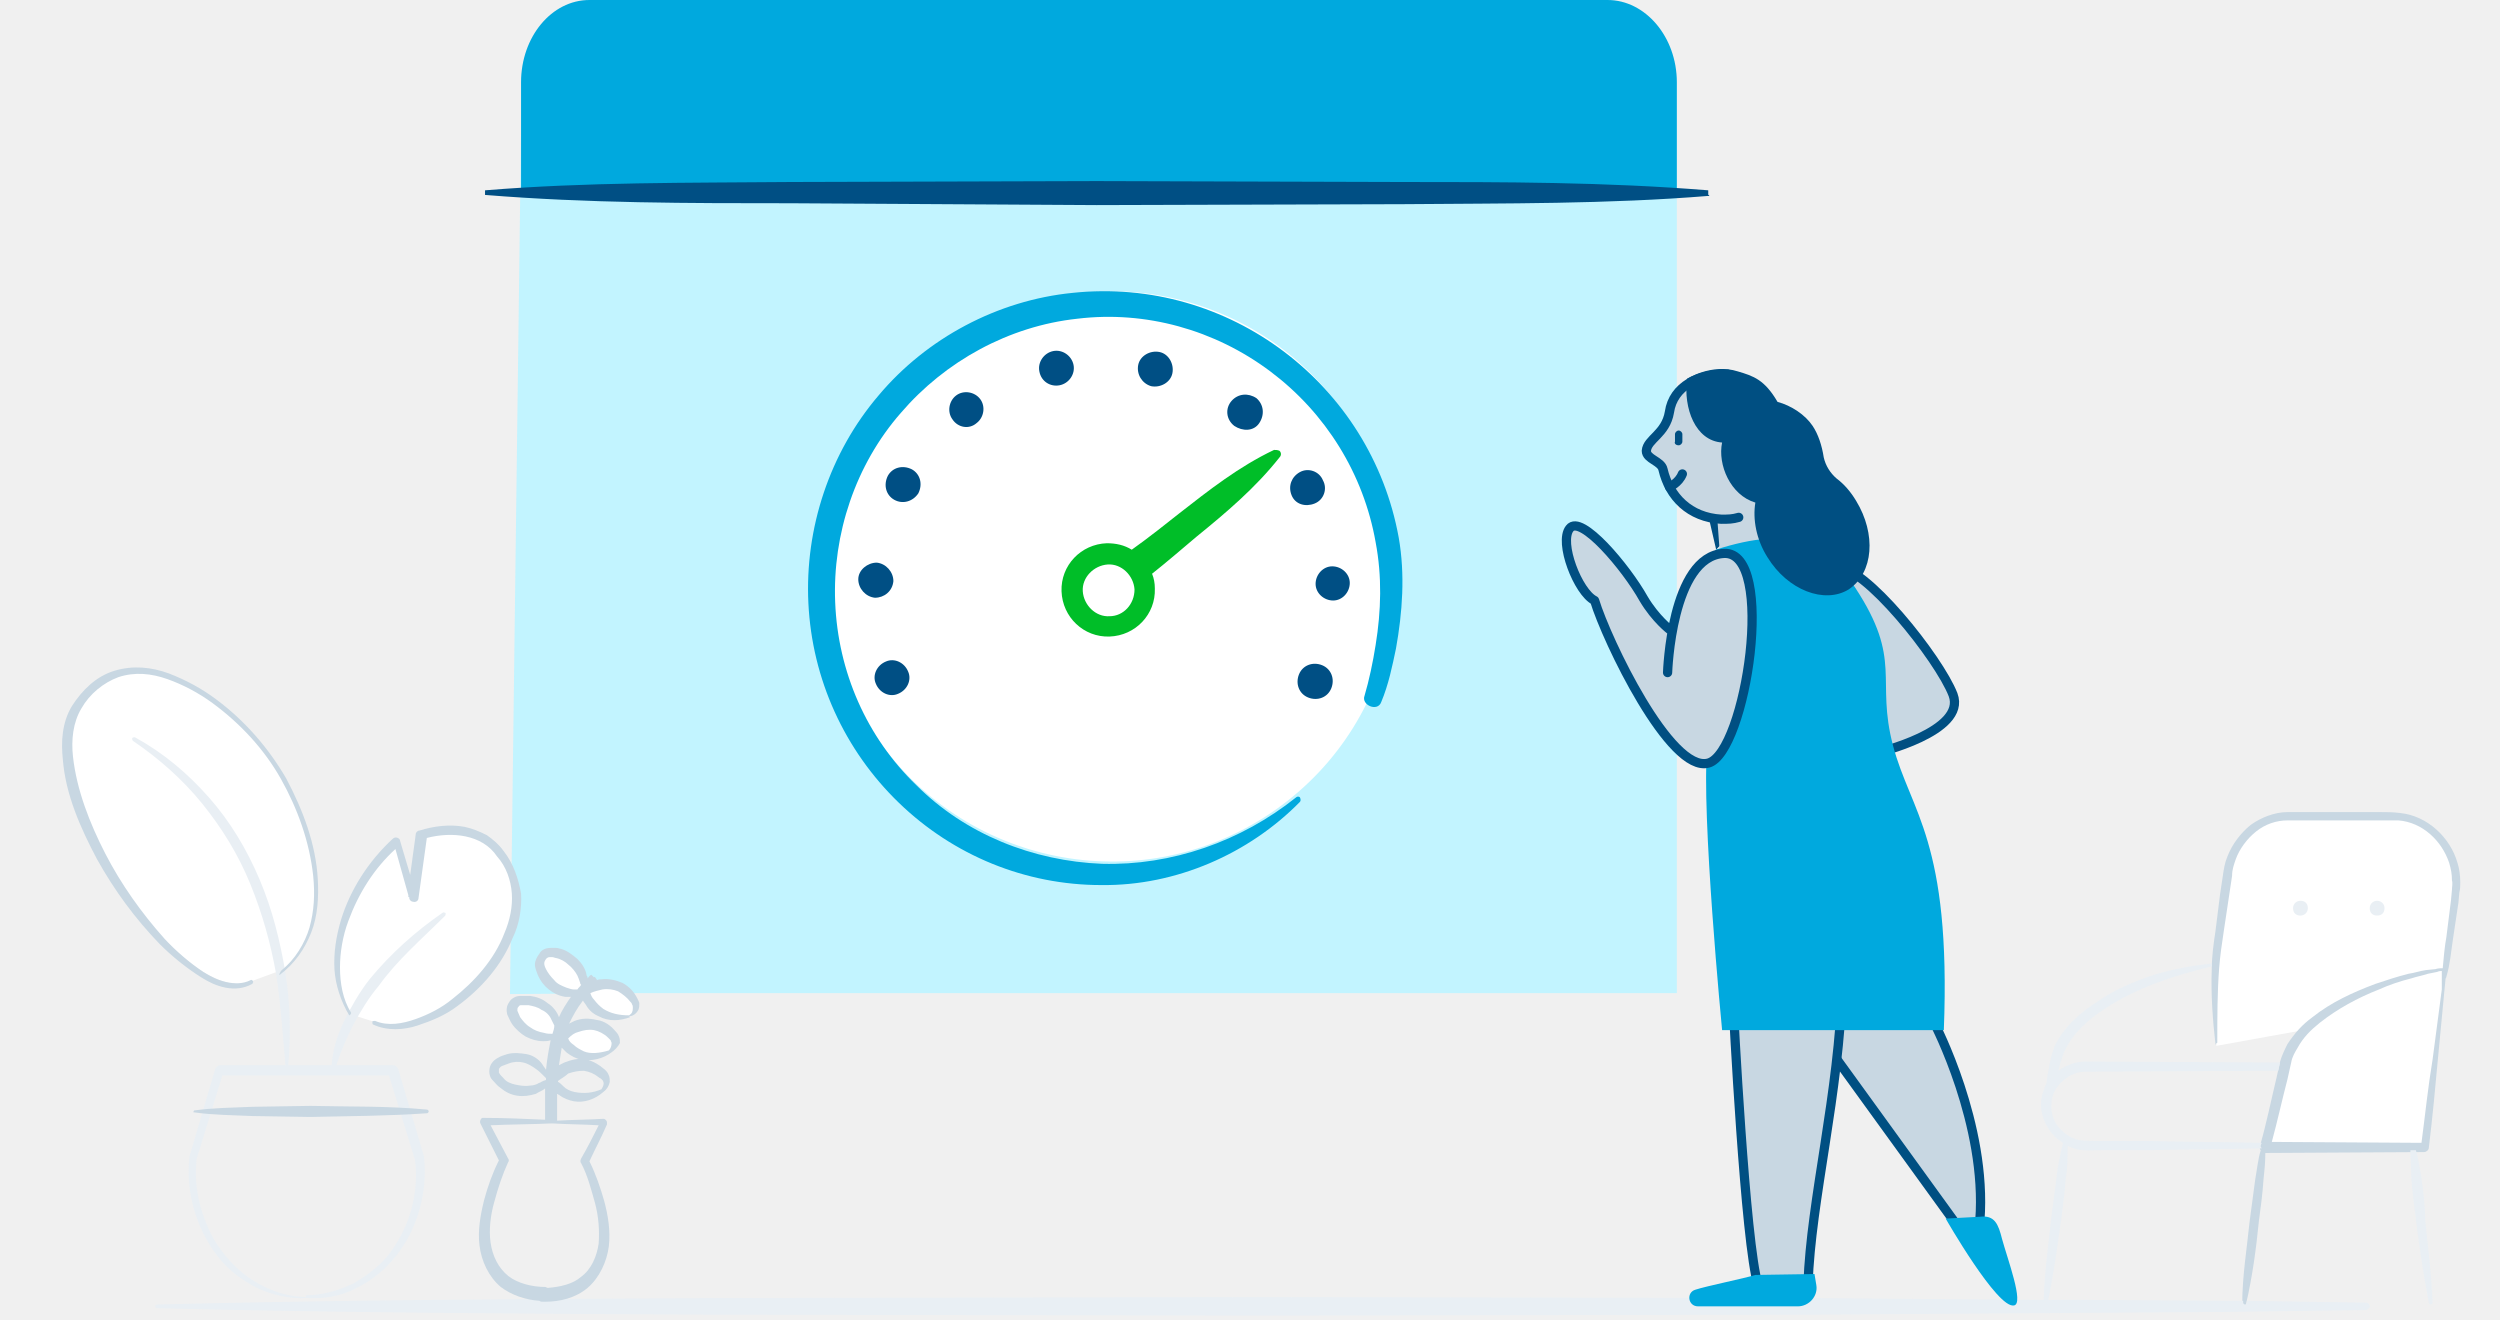
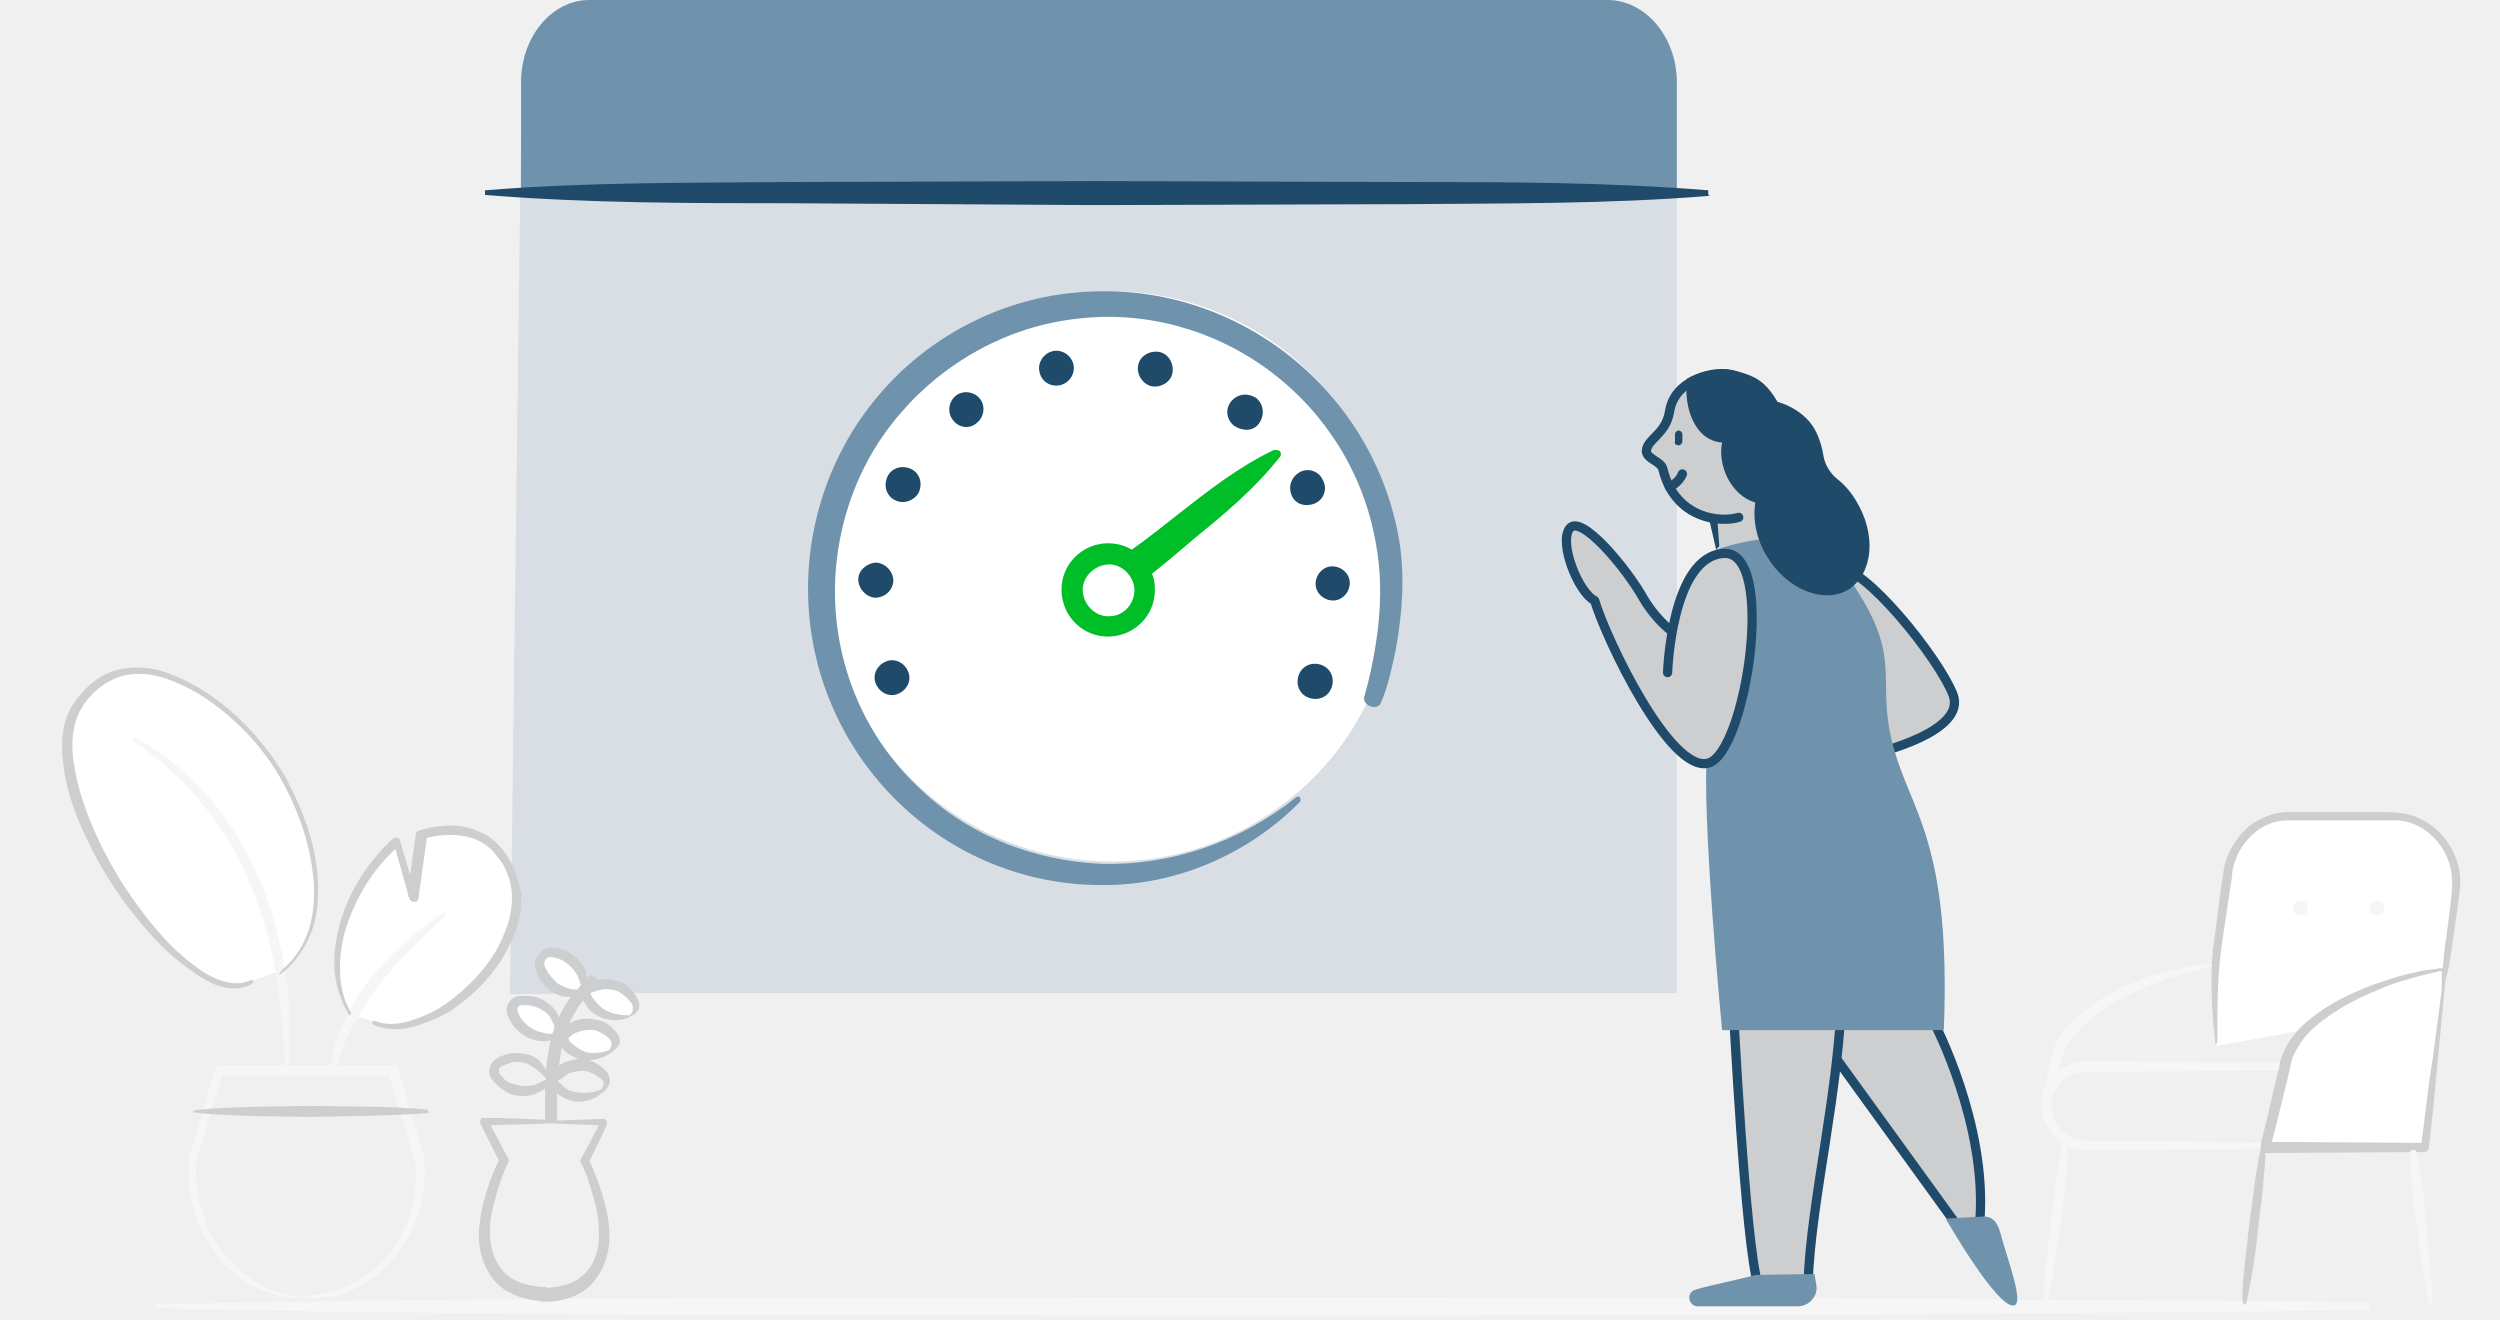
<svg xmlns="http://www.w3.org/2000/svg" id="jetpack-performance" viewBox="0 0 270.6 142.8">
-   <style>.st1{fill:#fff}.st2{fill:#00a9de}.st5,.st7{fill:#c8d7e2}.st7{stroke:#004f82;stroke-linecap:round;stroke-linejoin:round;stroke-miterlimit:10}.st10{fill:#004f82}</style>
-   <path d="M55.2 107.6l1.2-93.8V9.1c0-4.1 3.3-7.5 7.5-7.5H174c4.1 0 7.5 3.3 7.5 7.5v98.4H67.7" fill="#c2f4ff" />
+   <style>.st1{fill:#fff}.st2{fill:#6F93AD}.st5,.st7{fill:#CCCED0}.st7{stroke:#204A69;stroke-linecap:round;stroke-linejoin:round;stroke-miterlimit:10}.st10{fill:#204A69}</style>
+   <path d="M55.2 107.6l1.2-93.8V9.1c0-4.1 3.3-7.5 7.5-7.5H174c4.1 0 7.5 3.3 7.5 7.5v98.4H67.7" fill="#D8DEE4" />
  <ellipse transform="rotate(-35.101 120.26 62.439)" class="st1" cx="120.3" cy="62.4" rx="30.8" ry="30.9" />
  <path class="st2" d="M56.4 21.2V8.9C56.4 4 59.7 0 63.8 0H174c4.1 0 7.5 4 7.5 8.9v12.3H56.4zm59.7 10.5c-8.1.8-15.8 4.9-21 11.1-5.3 6.2-8 14.4-7.6 22.5.4 8.2 3.9 15.9 9.8 21.6 5.9 5.7 13.7 8.9 21.9 8.9 8.1.1 16-3.4 21.5-9 .1-.1.1-.3 0-.5-.1-.1-.3-.1-.4 0-6 4.8-13.5 7.4-21 7.2-7.5-.3-14.8-3.2-20.1-8.5-5.4-5.2-8.5-12.3-8.8-19.8-.3-7.4 2.2-14.9 7.1-20.5 4.8-5.6 11.7-9.4 19.1-10.2 7.4-.9 14.9 1.2 20.9 5.7 6 4.5 10.1 11.1 11.4 18.5.7 3.7.6 7.4 0 11.1-.3 1.9-.7 3.8-1.2 5.5-.4 1 1.4 1.8 1.8.7.8-1.9 1.2-3.9 1.6-5.8.7-3.9 1-8 .3-12-3-16.6-18.4-28.3-35.3-26.5z" />
-   <path d="M185 21.2c-11 .9-22 .8-33.1.9l-33.2.1-33.1-.2c-11 0-22 0-33.1-.9v-.5c11-.9 22-.8 33.1-.9l33.1-.1 33.1.1c11 0 22 0 33.1.9v.5h.1zM98.3 72.7c-.4-1-1.5-1.5-2.4-1.1-1 .4-1.5 1.5-1.1 2.4.4 1 1.5 1.5 2.4 1.1 1-.4 1.5-1.5 1.1-2.4zm-3.6-8c-1-.1-1.8-1-1.8-2s1-1.8 2-1.8c1 .1 1.8 1 1.8 2-.1 1.1-1 1.8-2 1.8zm2.1-10.6c-.9-.5-1.2-1.6-.7-2.6.5-.9 1.6-1.2 2.6-.7.9.5 1.2 1.6.7 2.6-.6.9-1.7 1.2-2.6.7zm6.3-8.7c-.6-.8-.4-2 .4-2.6.8-.6 2-.4 2.6.4.6.8.4 2-.4 2.6-.8.7-2 .5-2.6-.4zm9.4-5.2c-.2-1 .5-2 1.5-2.2 1-.2 2 .5 2.2 1.5.2 1-.5 2-1.5 2.2-1 .2-2-.4-2.2-1.5zm10.7-.7c.2-1 1.3-1.6 2.3-1.4s1.6 1.3 1.4 2.3c-.2 1-1.3 1.6-2.3 1.4a2 2 0 0 1-1.4-2.3zm10.1 3.9c.7-.8 1.8-.9 2.7-.3.8.7.9 1.8.3 2.7s-1.8.9-2.7.3c-.9-.7-1-1.9-.3-2.7zm7.4 7.7c.9-.5 2.1-.1 2.5.9.5.9.1 2.1-.9 2.5s-2.1.1-2.5-.9 0-2 .9-2.5zm3.5 10.2c1 0 1.9.8 1.9 1.8s-.8 1.9-1.8 1.9-1.9-.8-1.9-1.8.8-1.9 1.8-1.9zM143.1 72c1 .4 1.4 1.5 1 2.5s-1.5 1.4-2.5 1c-1-.4-1.4-1.5-1-2.5.4-1 1.5-1.4 2.5-1z" fill="#004f84" />
+   <path d="M185 21.2c-11 .9-22 .8-33.1.9l-33.2.1-33.1-.2c-11 0-22 0-33.1-.9v-.5c11-.9 22-.8 33.1-.9l33.1-.1 33.1.1c11 0 22 0 33.1.9v.5h.1zM98.3 72.7c-.4-1-1.5-1.5-2.4-1.1-1 .4-1.5 1.5-1.1 2.4.4 1 1.5 1.5 2.4 1.1 1-.4 1.5-1.5 1.1-2.4zm-3.6-8c-1-.1-1.8-1-1.8-2s1-1.8 2-1.8c1 .1 1.8 1 1.8 2-.1 1.1-1 1.8-2 1.8zm2.1-10.6c-.9-.5-1.2-1.6-.7-2.6.5-.9 1.6-1.2 2.6-.7.9.5 1.2 1.6.7 2.6-.6.9-1.7 1.2-2.6.7zm6.3-8.7c-.6-.8-.4-2 .4-2.6.8-.6 2-.4 2.6.4.6.8.4 2-.4 2.6-.8.7-2 .5-2.6-.4zm9.4-5.2c-.2-1 .5-2 1.5-2.2 1-.2 2 .5 2.2 1.5.2 1-.5 2-1.5 2.2-1 .2-2-.4-2.2-1.5zm10.7-.7c.2-1 1.3-1.6 2.3-1.4s1.6 1.3 1.4 2.3c-.2 1-1.3 1.6-2.3 1.4a2 2 0 0 1-1.4-2.3zm10.1 3.9c.7-.8 1.8-.9 2.7-.3.8.7.9 1.8.3 2.7s-1.8.9-2.7.3c-.9-.7-1-1.9-.3-2.7zm7.4 7.7c.9-.5 2.1-.1 2.5.9.5.9.1 2.1-.9 2.5s-2.1.1-2.5-.9 0-2 .9-2.5zm3.5 10.2c1 0 1.9.8 1.9 1.8s-.8 1.9-1.8 1.9-1.9-.8-1.9-1.8.8-1.9 1.8-1.9zM143.1 72c1 .4 1.4 1.5 1 2.5s-1.5 1.4-2.5 1c-1-.4-1.4-1.5-1-2.5.4-1 1.5-1.4 2.5-1z" fill="#204A69" />
  <path d="M138.5 48.8c-.2-.1-.4-.1-.6-.1-3.8 1.8-7.1 4.4-10.3 6.9-1 .8-3.4 2.7-5.1 3.9-.8-.5-1.7-.7-2.7-.7-2.8.1-5 2.4-4.9 5.2.1 2.8 2.4 5 5.2 4.9s5-2.4 4.9-5.2c0-.6-.1-1.1-.3-1.6 1.4-1.1 3.5-2.9 4.8-4 3.2-2.6 6.4-5.3 9-8.6.2-.2.2-.5 0-.7zm-18.4 17.9c-1.5.1-2.8-1.2-2.9-2.7-.1-1.5 1.2-2.8 2.7-2.9 1.5-.1 2.8 1.2 2.9 2.7 0 1.6-1.2 2.9-2.7 2.9z" fill="#00be28" />
  <path class="st1" d="M239.9 113.2s-.5-5.9.1-10.2l1.1-8.3c.5-3.5 3.4-6.2 6.8-6.2H259c4.1 0 7.4 3.7 6.8 8l-1.1 8.3c-.2 1.7-1 3.2-2.1 4.3" />
  <path class="st1" d="M264.6 104.8c-9 1.2-16.4 5.8-17.2 10.1-.9 4.2-2.2 9.2-2.2 9.2h17.3l2.1-19.3z" />
  <path class="st5" d="M266 93.4c-.8-2.8-3.3-5.1-6.2-5.4-.8-.1-1.4-.1-2.1-.1h-10.1c-1.4 0-2.9.6-4 1.4-1.1.9-2 2.1-2.5 3.4-.3.7-.4 1.4-.5 2.1l-.3 2-.5 4c-.2 1.3-.4 2.8-.4 4.1-.1 2.7.1 5.5.4 8.1 0 .1.1.1.1-.1.1 0 .1 0 .1-.1 0-2.7 0-5.4.2-8 .1-1.3.3-2.7.5-4l.6-4 .3-2c0-.7.2-1.2.4-1.8.4-1.1 1.2-2.2 2.2-3 1-.8 2.2-1.2 3.4-1.2h12c2.6.2 4.7 2.2 5.5 4.6.2.7.3 1.2.3 1.9.1.3 0 .7 0 1l-.1 1.1-.5 4c-.2 1.1-.3 2.3-.4 3.4-.2 0-.5 0-.8.1l-1 .1c-.7.1-1.2.3-1.9.4-1.2.3-2.4.7-3.6 1.1-2.4.9-4.8 2-6.8 3.6-1.1.8-1.9 1.7-2.7 2.9-.3.6-.6 1.2-.8 1.9l-.4 1.8c-.6 2.5-1.1 5-1.8 7.4v.1c0 .1 0 .2.1.3-.3 1-.4 2.1-.6 3.2l-.6 4.5c-.3 3-.8 5.9-.8 9 0 .1.1.2.2.2s.2-.1.2-.2c.7-3 1.1-6 1.4-9 .2-1.5.4-3 .5-4.5.1-.9.2-1.9.2-2.9l17.2-.1c.2 0 .5-.2.5-.5.4-3.3.7-6.5 1-9.8l.8-8.4c0-.1.1-.2.1-.3.4-1.3.5-2.7.7-4l.6-4 .1-1.1c.1-.4.1-.7.1-1.1 0-.7-.1-1.5-.3-2.1zm-1.7 13.7l-1 7.6c-.5 3-.8 6-1.2 9l-16.2-.1c.6-2.2 1.1-4.5 1.7-6.8l.4-1.8c.1-.6.4-1.1.7-1.6.6-1.1 1.4-1.9 2.4-2.7 1.9-1.5 4.1-2.7 6.4-3.6 1.1-.5 2.3-.9 3.5-1.2.6-.2 1.2-.3 1.8-.5l1-.2c.2-.1.4-.1.5-.1v2z" />
  <path class="st1" d="M30.5 105c4.8-3.6 5-11.5.6-20.2S14.2 67.3 8.5 76s11.7 34 19 30.1M38 109.8c-3.1-5-1.1-13.3 5-18.7l1.7 5.9.9-6.8c2.3-.8 5.9-.8 7.9 1.3 8 8.5-6.4 21.9-13 19.1M63.8 114.1c-2.1-.2-3.1-2-3.1-2s1.3-1.5 3.4-1.3c1.1.1 1.8.7 2.3 1.2.4.5.3 1.2-.3 1.6-.6.4-1.3.7-2.3.5zm4.3-4.1c.7-.2 1-1 .7-1.5-.4-.7-1-1.4-2-1.7-1.9-.7-3.5.5-3.5.5s.5 2 2.5 2.7c.9.3 1.6.2 2.3 0zm-7.6 2s0-2.2-1.8-3.2c-.9-.5-1.8-.6-2.5-.5-.7.1-1.1.8-.9 1.3.2.7.7 1.4 1.6 2 2 1.2 3.6.4 3.6.4zm2.5-4.8s.3-2.1-1.2-3.4c-.7-.6-1.4-.8-2.1-.9-.9-.1-1.5.7-1.3 1.5.2.7.6 1.3 1.2 1.9 1.7 1.4 3.4.9 3.4.9z" />
-   <path d="M261.1 123c-.1 0 0 0 0 0zM249 97.5c-.4 0-.8.3-.8.8s.3.8.8.8c.4 0 .8-.3.8-.8s-.3-.8-.8-.8zm8.3 0c-.4 0-.8.3-.8.8s.3.8.8.8.8-.3.8-.8-.4-.8-.8-.8zM14.4 80.2c-.1-.1-.1-.2-.1-.3.1-.1.2-.1.3-.1 3.1 1.7 5.7 3.9 8 6.5s4.1 5.6 5.5 8.9 2.2 6.6 2.8 10.1c.5 3.3.6 6.6.3 10h4.7c.1-1.6.6-3.2 1.3-4.7.8-1.6 1.7-3.2 2.8-4.6 2.3-2.8 5-5.2 7.9-7.2.1-.1.2 0 .3 0 .1.1 0 .2 0 .3-2.5 2.5-5.2 4.8-7.2 7.6-1.1 1.3-2 2.8-2.8 4.3-.7 1.4-1.3 2.8-1.8 4.3h6.2c.2 0 .4.2.5.4l2.8 9.5v.1c.4 3.7-.7 7.7-3 10.6-1.1 1.4-2.6 2.7-4.3 3.5-1.6.9-3.5 1.2-5.4 1.1-1.8.1-3.7-.3-5.4-1.1-1.7-.9-3.2-2-4.3-3.5-2.3-3-3.4-6.9-3-10.6v-.1l2.8-9.5c.1-.2.3-.4.5-.4h7.1c-.3-3.3-.5-6.5-1-9.8-.6-3.4-1.5-6.6-2.8-9.8-1.3-3.2-3.1-6.1-5.2-8.7-2.1-2.6-4.7-4.9-7.5-6.8zm9.7 36.1l-2.8 9.1v-.1c-.2 1.7-.1 3.5.4 5.3.5 1.7 1.2 3.4 2.3 4.8 2.1 2.9 5.5 4.9 9.1 5v-.2c1.8 0 3.5-.5 5.2-1.3 1.5-.9 3-2 4-3.4 2.1-2.9 3.1-6.5 2.6-10.1v.1l-2.8-9.1h-18zm238 11.2c-.2-1-.3-2-.6-3h-.6c0 1 .1 2 .1 3 .1 1.5.3 3 .5 4.5.4 3.1.8 6 1.4 9 0 .1.1.2.2.2s.2-.1.2-.2c-.1-3-.5-6-.8-9 0-1.5-.2-2.9-.4-4.5zm-6 13.5l-12.9-.2v.2c0 .1-.1.2-.2.2s-.2-.1-.2-.2v-.2h-1.6l-14.9-.1h-4.6c.6-2.9 1-5.8 1.4-8.7.2-1.5.4-3 .5-4.5.2-1.1.2-2.3.2-3.5.3.2.7.3 1 .4 1 .2 1.7.1 2.6.1h5c4.2-.1 8.3-.1 12.4-.2 0-.1-.1-.1-.1-.2v-.1c0-.1.1-.2.1-.3-4.1-.1-8.3-.1-12.4-.2h-5c-.9 0-1.7 0-2.4-.1-.8-.2-1.4-.6-1.9-1.1-1.1-1-1.3-2.7-.8-4 .6-1.3 2-2.3 3.4-2.3l20-.1h.9l.2-.9h-1.1l-20-.1c-1 0-2.1.4-2.9 1l.2-.8c.2-.6.3-1 .5-1.4.9-1.9 2.6-3.4 4.3-4.5 3.5-2.3 7.5-3.6 11.6-4.6v-.3c-2.1.2-4.2.6-6.2 1.2-2.1.7-4.1 1.5-6 2.8-1.9 1.2-3.7 2.7-4.8 4.9-.2.6-.4 1.2-.5 1.7l-.3 1.6c0 .3-.1.6-.1.8-.1.2-.2.3-.2.5-.8 1.7-.3 3.8 1.1 5.2.3.3.6.5.9.7-.3 1.3-.6 2.5-.7 3.8l-.6 4.5c-.3 2.9-.7 5.7-.8 8.7l-24.8-.2-59.8-.1-59.8.1c-19.9.1-39.9.2-59.8.7-.1 0-.2.1-.2.2s.1.2.2.2c19.9.5 39.9.6 59.8.7l59.8.1 59.8-.1 29.9-.2 14.9-.1 14.9-.2c.2-.1.4-.2.4-.4s-.2-.4-.4-.4z" fill="#e9eff4" />
+   <path d="M261.1 123c-.1 0 0 0 0 0zM249 97.5c-.4 0-.8.3-.8.8s.3.8.8.8c.4 0 .8-.3.8-.8s-.3-.8-.8-.8zm8.3 0c-.4 0-.8.3-.8.8s.3.8.8.8.8-.3.8-.8-.4-.8-.8-.8zM14.4 80.2c-.1-.1-.1-.2-.1-.3.1-.1.2-.1.3-.1 3.1 1.7 5.7 3.9 8 6.5s4.1 5.6 5.5 8.9 2.2 6.6 2.8 10.1c.5 3.3.6 6.6.3 10h4.7c.1-1.6.6-3.2 1.3-4.7.8-1.6 1.7-3.2 2.8-4.6 2.3-2.8 5-5.2 7.9-7.2.1-.1.2 0 .3 0 .1.1 0 .2 0 .3-2.5 2.5-5.2 4.8-7.2 7.6-1.1 1.3-2 2.8-2.8 4.3-.7 1.4-1.3 2.8-1.8 4.3h6.2c.2 0 .4.2.5.4l2.8 9.5v.1c.4 3.7-.7 7.7-3 10.6-1.1 1.4-2.6 2.7-4.3 3.5-1.6.9-3.5 1.2-5.4 1.1-1.8.1-3.7-.3-5.4-1.1-1.7-.9-3.2-2-4.3-3.5-2.3-3-3.4-6.9-3-10.6v-.1l2.8-9.5c.1-.2.3-.4.5-.4h7.1c-.3-3.3-.5-6.5-1-9.8-.6-3.4-1.5-6.6-2.8-9.8-1.3-3.2-3.1-6.1-5.2-8.7-2.1-2.6-4.7-4.9-7.5-6.8zm9.7 36.1l-2.8 9.1v-.1c-.2 1.7-.1 3.5.4 5.3.5 1.7 1.2 3.4 2.3 4.8 2.1 2.9 5.5 4.9 9.1 5v-.2c1.8 0 3.5-.5 5.2-1.3 1.5-.9 3-2 4-3.4 2.1-2.9 3.1-6.5 2.6-10.1v.1l-2.8-9.1h-18zm238 11.2c-.2-1-.3-2-.6-3h-.6c0 1 .1 2 .1 3 .1 1.5.3 3 .5 4.5.4 3.1.8 6 1.4 9 0 .1.1.2.2.2s.2-.1.2-.2c-.1-3-.5-6-.8-9 0-1.5-.2-2.9-.4-4.5zm-6 13.5l-12.9-.2v.2c0 .1-.1.2-.2.2s-.2-.1-.2-.2v-.2h-1.6l-14.9-.1h-4.6c.6-2.9 1-5.8 1.4-8.7.2-1.5.4-3 .5-4.5.2-1.1.2-2.3.2-3.5.3.2.7.3 1 .4 1 .2 1.7.1 2.6.1h5c4.2-.1 8.3-.1 12.4-.2 0-.1-.1-.1-.1-.2v-.1c0-.1.1-.2.1-.3-4.1-.1-8.3-.1-12.4-.2h-5c-.9 0-1.7 0-2.4-.1-.8-.2-1.4-.6-1.9-1.1-1.1-1-1.3-2.7-.8-4 .6-1.3 2-2.3 3.4-2.3l20-.1h.9l.2-.9h-1.1l-20-.1c-1 0-2.1.4-2.9 1l.2-.8c.2-.6.3-1 .5-1.4.9-1.9 2.6-3.4 4.3-4.5 3.5-2.3 7.5-3.6 11.6-4.6v-.3c-2.1.2-4.2.6-6.2 1.2-2.1.7-4.1 1.5-6 2.8-1.9 1.2-3.7 2.7-4.8 4.9-.2.6-.4 1.2-.5 1.7l-.3 1.6c0 .3-.1.6-.1.8-.1.2-.2.3-.2.5-.8 1.7-.3 3.8 1.1 5.2.3.3.6.5.9.7-.3 1.3-.6 2.5-.7 3.8l-.6 4.5c-.3 2.9-.7 5.7-.8 8.7l-24.8-.2-59.8-.1-59.8.1c-19.9.1-39.9.2-59.8.7-.1 0-.2.1-.2.2s.1.2.2.2c19.9.5 39.9.6 59.8.7l59.8.1 59.8-.1 29.9-.2 14.9-.1 14.9-.2c.2-.1.4-.2.4-.4s-.2-.4-.4-.4z" fill="#F6F6F6" />
  <path class="st5" d="M21.8 105.8c-1.6-1-3.2-2.3-4.5-3.6-2.7-2.8-4.9-5.8-6.8-9.2-1.8-3.4-3.4-7-3.7-10.8-.2-1.9-.1-4 1-5.8 1.1-1.7 2.6-3.2 4.6-3.8 2-.6 4-.4 5.9.3 1.8.7 3.5 1.6 5.1 2.8 3.1 2.3 5.7 5.3 7.6 8.6 1.8 3.4 3.2 7.1 3.4 10.9.1 1.9 0 3.9-.7 5.7-.7 1.8-1.8 3.4-3.4 4.6h-.1c.2-.4.2-.4.3-.5 1.4-1.1 2.5-2.9 3-4.6.5-1.8.6-3.6.4-5.6-.4-3.7-1.7-7.3-3.5-10.5s-4.4-6-7.4-8.2c-1.5-1.1-3.2-2-4.9-2.6-1.7-.6-3.5-.8-5.3-.2-1.6.6-3.1 1.8-4 3.4-.9 1.5-1.1 3.4-.9 5.2.4 3.6 1.8 7.2 3.5 10.5s3.9 6.4 6.4 9.2c1.2 1.3 2.7 2.6 4.2 3.6.8.5 1.6.9 2.5 1.1.9.2 1.8.2 2.6-.2.1-.1.2 0 .3.1 0 .1 0 .2-.1.3-.9.5-1.9.6-2.9.4s-1.8-.6-2.6-1.1zm32.7-13.7c-.5-.7-1.1-1.2-1.8-1.7-.8-.4-1.5-.7-2.4-.9-1.6-.3-3.3-.1-4.9.4-.2 0-.4.2-.4.4l-.6 4.4-1.1-3.7c0-.1 0-.1-.1-.2-.2-.2-.5-.2-.7 0-2.6 2.4-4.6 5.5-5.6 8.8-.5 1.7-.8 3.5-.7 5.3.1 1.7.7 3.5 1.6 5 0 0 .1 0 .2-.2v-.1c-.9-1.4-1.2-3.2-1.2-4.9 0-1.6.3-3.4.9-5 1.1-3 2.8-5.7 5.1-7.8l1.4 5v.2h.1v.1c0 .2.2.4.4.4.3.1.6-.1.6-.4l.9-6.5c2.7-.7 6-.4 7.6 2 1 1.1 1.5 2.6 1.6 4 .1 1.4-.2 2.9-.8 4.3-1.1 2.9-3.3 5.3-5.6 7.1-1.2 1-2.6 1.7-4 2.2-1.4.5-3 .8-4.4.2-.1 0-.3 0-.3.1s0 .3.1.3c1.5.7 3.3.6 4.8.1s3-1.1 4.3-2.1c2.6-1.9 4.8-4.4 6-7.4.7-1.4 1-3.2.9-4.8-.3-1.6-.8-3.2-1.9-4.6zm-8.3 28c-4.2-.4-8.4-.3-12.6-.4l-6.3.1c-2.1.1-4.2.1-6.3.4-.1.2-.1.2 0 .2 2.1.3 4.2.3 6.3.4l6.3.1c4.2-.1 8.4-.1 12.6-.4.1 0 .2-.1.2-.2s-.1-.2-.2-.2zm-25.3.1zm0 0zM69 108.1c-.4-.8-.9-1.3-1.6-1.7-.7-.3-1.5-.5-2.3-.4-.2 0-.3 0-.5.1 0-.1 0-.1-.1-.2-.1-.2-.2-.2-.2-.1l-.3-.3c-.2.1-.3.3-.4.4 0-.1 0-.2-.1-.3-.1-.7-.5-1.3-1-1.8-.6-.5-1.1-.9-1.8-1.1-.1 0-.3-.1-.5-.1h-.6c-.5 0-1 .2-1.2.6-.3.4-.5.8-.5 1.2s.2.8.3 1.1c.3.7.7 1.2 1.2 1.6.5.4 1.1.7 1.8.8h.6c-.5.7-1 1.5-1.3 2.2-.2-.6-.7-1.2-1.2-1.5-.6-.5-1.2-.7-1.9-.8h-1.1c-.5 0-1 .3-1.2.7-.3.4-.3.9-.2 1.3.2.4.3.7.5 1 .4.6 1 1.1 1.5 1.4.6.3 1.2.5 1.9.5.2 0 .5 0 .8-.1-.2 1-.4 2.1-.5 3.2-.1-.2-.3-.4-.4-.6-.4-.6-1.1-1-1.7-1.1s-1.4-.2-2.1 0c-.3.1-.7.2-1 .4-.4.2-.8.6-.9 1.1-.1.5 0 1 .3 1.3.3.3.5.6.8.8.6.5 1.2.8 1.9.9.7.1 1.3 0 2-.2.3-.2.6-.3.9-.5l.1-.1v3.4c-2.2-.1-4.4-.2-6.6-.2h-.2c-.2.1-.3.4-.2.6l2 4c-.7 1.4-1.2 2.8-1.6 4.3-.4 1.6-.7 3.3-.5 4.9.2 1.7 1 3.4 2.3 4.5 1.2.9 2.7 1.4 4.2 1.5.1.1.2.1.4.1h.2c1.6 0 3.3-.4 4.6-1.5 1.3-1.1 2.1-2.9 2.3-4.5.2-1.7-.1-3.4-.5-4.9-.4-1.4-.9-2.9-1.6-4.3.6-1.3 1.3-2.6 1.9-4v-.2c0-.2-.2-.4-.4-.4-1.6.1-3.3.1-5 .2v-2.9c.1 0 .1.1.2.1.5.4 1.1.6 1.6.7 1.1.2 2.3-.2 3.2-1 .3-.2.6-.6.7-1.1 0-.2 0-.5-.1-.7-.1-.3-.3-.5-.4-.6-.6-.5-1.3-1-2.1-1.1-.8-.2-1.5 0-2.3.3l-.6.3c.1-.7.2-1.3.3-1.9l.5.5c.5.4 1.1.7 1.6.8 1.1.2 2.4-.1 3.3-.8.3-.2.7-.6.9-1 0-.2 0-.5-.1-.7-.1-.3-.3-.5-.4-.6-.5-.6-1.2-1.1-2-1.2-.9-.2-1.6-.2-2.4.1l-.6.3c.4-.8.8-1.6 1.5-2.5.1.2.3.4.4.6.3.5.8.9 1.3 1.1 1.1.6 2.3.5 3.4.1l-.1-.1c.4 0 .8-.3 1-.7.1-.2.1-.5.1-.7 0-.1-.1-.3-.2-.5zm-6.4 3.6c.6-.2 1.1-.3 1.7-.2.5.1 1.1.4 1.5.8l.3.3c0 .1.1.2.1.3 0 .3-.1.6-.3.8-1 .3-2 .4-2.7.1-.4-.2-.8-.4-1.1-.7-.3-.2-.5-.4-.6-.7.4-.4.7-.6 1.1-.7zm-.5-4.6c-.2 0-.5-.1-.8-.2-.5-.2-1-.4-1.3-.8-.4-.4-.7-.8-.9-1.2-.3-.6-.2-.8 0-1.1.1-.1.2-.2.4-.2H59.8c.1 0 .3.1.4.1.5.1 1 .4 1.3.7.4.3.8.8 1 1.2.1.2.2.5.3.8 0 .1 0 .1.1.2-.1.2-.3.3-.4.5h-.4zm-2.3 4.8c-.3 0-.6 0-.9-.1-.6-.1-1.1-.3-1.5-.6-.5-.3-.8-.7-1.1-1.1-.1-.2-.2-.5-.3-.7 0-.2 0-.3.1-.4.1-.1.1-.2.3-.2h.8c.5.1 1 .2 1.4.5.5.2.9.6 1.1 1.1l.3.6c0 .3-.1.6-.2.9zm-1 5.1l-.2.1c-.1.1-.3.1-.4.2-.2.1-.5.2-.8.2-.6.1-1.1 0-1.6-.1s-1-.3-1.3-.7c-.2-.2-.4-.4-.5-.6v-.4c.1-.1.1-.2.3-.3.3-.1.5-.2.8-.3.5-.2 1.1-.2 1.5-.1.5.1 1 .4 1.4.7.3.2.5.4.7.6l.3.3.1.1v.2l-.3.1zm6 17.6c-.2 1.4-.8 2.8-1.9 3.6-.9.8-2.3 1.1-3.6 1.2-.1 0-.2-.1-.3-.1-1.4 0-3-.4-4-1.2-1.1-.9-1.7-2.2-1.9-3.6-.2-1.4 0-3 .4-4.4.4-1.5.9-3 1.5-4.3.1-.1.1-.3 0-.4l-1.9-3.6c2.2-.1 4.4-.1 6.6-.2h.1c1.7.1 3.3.1 5 .2-.6 1.2-1.2 2.4-1.9 3.6-.1.2-.1.4 0 .5.7 1.3 1.1 2.9 1.5 4.3.4 1.5.5 3 .4 4.4zm-3.3-18.4c.6-.2 1.1-.3 1.7-.3.6.1 1.1.3 1.6.7.1.1.2.1.3.2.1.1.2.2.2.3.1.2 0 .5-.2.8-.9.4-1.9.5-2.9.3-.5-.1-.9-.3-1.2-.6-.2-.2-.4-.4-.6-.5v-.1c.4-.3.8-.5 1.1-.8zm6.6-6.3c-1.1 0-2-.2-2.8-.7-.4-.3-.7-.6-1-1-.2-.2-.3-.4-.4-.7.4-.2.9-.3 1.3-.4.6-.1 1.2 0 1.7.2.5.3 1 .7 1.3 1.1.1.1.2.2.2.3.1.1.1.3.1.4 0 .4-.1.6-.4.8z" />
  <path class="st7" d="M209.4 110.8s5.7 10.9 4.9 21.3l-.9 2.7-18.1-25" />
  <path class="st7" d="M187.6 108.8s1.3 25.9 2.7 30.3l5.4-.1c.3-9.1 3.4-20.7 3.7-32.4M198.7 61.4c3-.4 11.2 9.9 12.7 13.8 1.5 4-8.3 6.3-8.3 6.3" />
-   <path d="M185.4 56.2c1.3.3 2.8-.1 2.8-.1.1 0 .1.1.1.1l-2.3 2.4-.6-2.6" fill="#004f82" stroke="#004f82" stroke-width=".876" stroke-miterlimit="10" />
+   <path d="M185.4 56.2c1.3.3 2.8-.1 2.8-.1.1 0 .1.1.1.1l-2.3 2.4-.6-2.6" fill="#204A69" stroke="#204A69" stroke-width=".876" stroke-miterlimit="10" />
  <path class="st5" d="M192.4 63.3h-6l-1-13.8h7z" />
  <path class="st7" d="M187 40.5c-3.1-.1-5.9 1.3-6.3 4.1-.4 2.4-2.4 2.9-2.5 4.2 0 .9 1.6 1.1 1.8 2 .7 3 2.9 5.2 6.3 5.4.8 0 1.2 0 1.9-.2" />
-   <path d="M182.1 51.3c-.4 1-1.4 1.4-1.4 1.4" fill="none" stroke="#004f82" stroke-linecap="round" stroke-linejoin="round" stroke-miterlimit="10" />
+   <path d="M182.1 51.3c-.4 1-1.4 1.4-1.4 1.4" fill="none" stroke="#204A69" stroke-linecap="round" stroke-linejoin="round" stroke-miterlimit="10" />
  <path class="st10" d="M181.7 48.2c.2 0 .4-.2.4-.4V47c0-.2-.2-.4-.4-.4s-.4.2-.4.4v.8c-.1.2.1.4.4.4z" />
  <path class="st2" d="M185.7 59.5c8.4-2.7 11.9-.7 15.1 4.1 5.2 7.9 2.2 9.9 4.1 17.1 1.9 7.2 6.3 10.3 5.5 30.8h-24s-2.3-23.7-1.6-30.6M210.6 131.9s5.6 9.8 7.4 9.4c1.1-.2-.7-5-1.3-7.2-.4-1.6-.8-2.6-2.4-2.4l-3.7.2z" />
  <path class="st7" d="M180.8 68.2s-1.6-1.2-2.9-3.4c-1.9-3.4-6.8-9.2-8-7.6-1.2 1.5.9 6.9 2.7 7.8 1.3 4.3 8.2 18.7 12.3 17.6s7.4-23 1.7-22.7c-5.7.3-6.1 12.9-6.1 12.9" />
  <path class="st10" d="M200.9 54.2c-.6-1-1.3-1.8-2.1-2.4-.7-.6-1.2-1.4-1.4-2.3-.2-1.3-.6-2.5-1.2-3.4-.8-1.2-2.3-2.2-3.8-2.6-1.4-2.4-2.6-2.8-4.3-3.3-2.8-.9-5.5.8-5.5.8-.4 3.2.9 6.7 3.8 6.9-.5 2.4.9 5.7 3.6 6.5-.3 1.8.1 4 1.3 5.9 2.2 3.6 6.2 5.1 8.8 3.5 2.7-1.8 3-6 .8-9.6z" />
  <path class="st2" d="M190 138c-1.3.4-5.3 1.2-6.5 1.6-1 .3-.8 1.8.3 1.8h10.8c1.2 0 2.2-1.1 2-2.3l-.2-1.2-6.4.1z" />
</svg>
